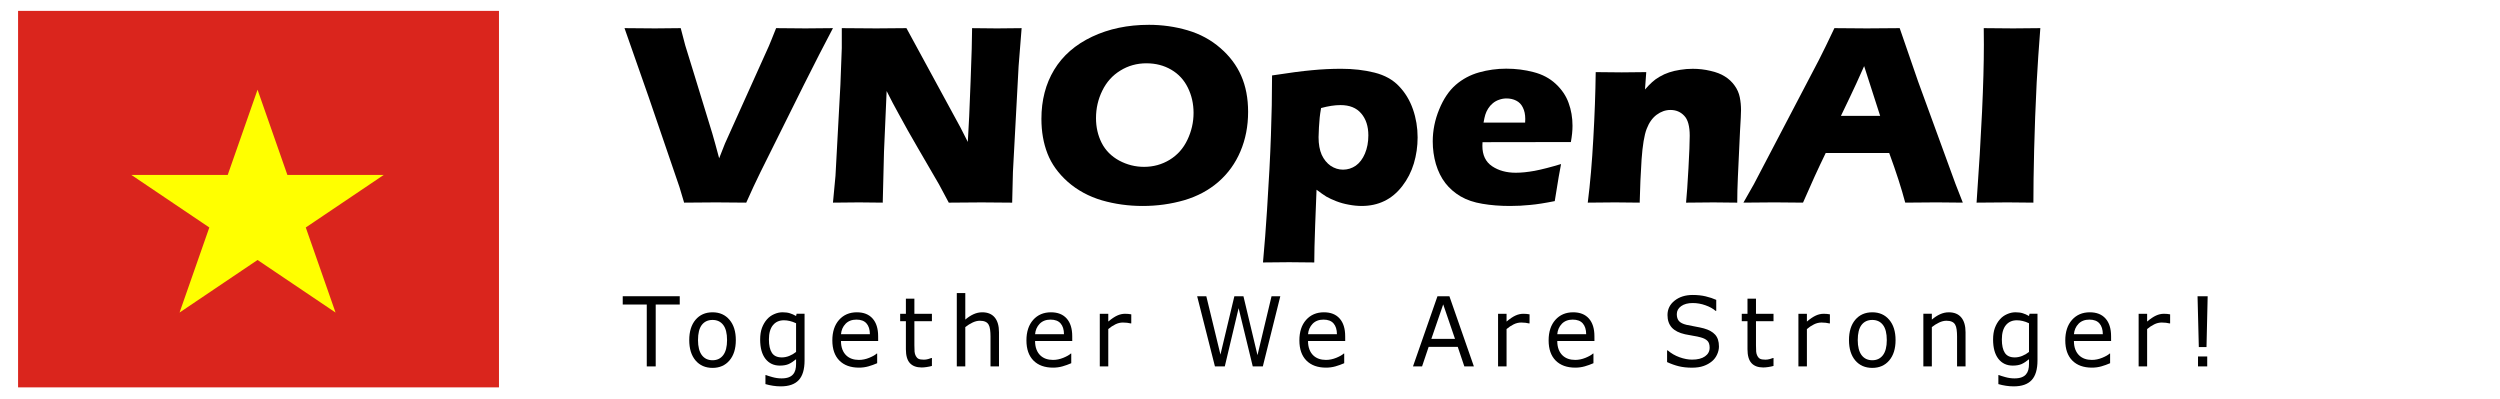
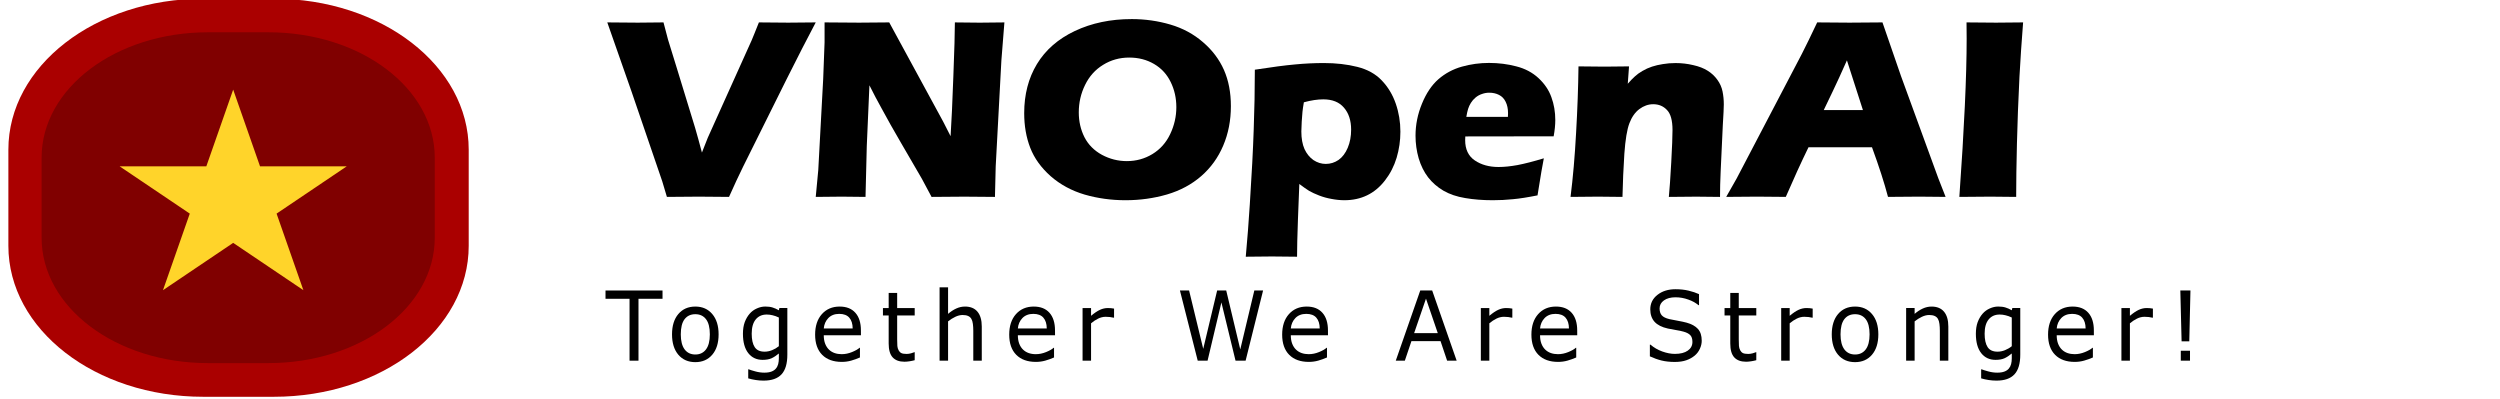
<svg xmlns="http://www.w3.org/2000/svg" width="196.82" height="31.353" viewBox="0 0 196.82 31.353" version="1.1" id="svg70">
  <defs id="defs53">
    <linearGradient id="linear-gradient" y1="0.324" x2="1" y2="0.336" gradientUnits="objectBoundingBox">
      <stop offset="0" stop-color="#ff3158" id="stop43" />
      <stop offset="1" stop-color="#ff1249" id="stop45" />
    </linearGradient>
    <linearGradient id="linear-gradient-2" y1="0.29" x2="1" y2="0.303" gradientUnits="objectBoundingBox">
      <stop offset="0" stop-color="#ff4e70" id="stop48" />
      <stop offset="1" stop-color="#ff3158" id="stop50" />
    </linearGradient>
  </defs>
  <g id="Group_1709" data-name="Group 1709" transform="translate(278.14 3063.742)">
-     <g aria-label="VNOpenAI" transform="matrix(0.7825145,0,0,0.7937383,-46.84783,-705.277)" id="text78" style="font-style:normal;font-variant:normal;font-weight:normal;font-stretch:normal;font-size:25.968px;line-height:1.25;font-family:'Eras Bold ITC';-inkscape-font-specification:'Eras Bold ITC';fill:#000000;fill-opacity:1;stroke:none;stroke-width:0.649">
+     <g aria-label="VNOpenAI" transform="matrix(0.7825145,0,0,0.7937383,-48.20341,-705.7289)" id="text78" style="font-style:normal;font-variant:normal;font-weight:normal;font-stretch:normal;font-size:25.969px;line-height:1.25;font-family:'Eras Bold ITC';-inkscape-font-specification:'Eras Bold ITC';fill:#000000;fill-opacity:1;stroke:none;stroke-width:0.649">
      <path d="m -226.747,-2951.239 -0.469,-1.547 -3.094,-8.914 -2.435,-6.847 q 1.724,0.025 3.069,0.025 0.824,0 2.587,-0.025 0.292,1.129 0.456,1.712 0.228,0.761 0.862,2.752 l 1.864,5.998 q 0.279,0.938 0.685,2.447 l 0.583,-1.458 4.425,-9.688 q 0.114,-0.266 0.254,-0.609 0.152,-0.342 0.469,-1.154 1.839,0.025 2.954,0.025 0.697,0 2.764,-0.025 -1.293,2.409 -2.929,5.63 l -4.375,8.673 q -0.634,1.268 -1.42,3.005 -2.13,-0.025 -3.043,-0.025 -0.85,0 -3.208,0.025 z" style="font-style:normal;font-variant:normal;font-weight:normal;font-stretch:normal;font-family:'Eras Bold ITC';-inkscape-font-specification:'Eras Bold ITC';stroke-width:0.649" id="path26" />
      <path d="m -211.772,-2951.239 0.254,-2.663 0.495,-9.028 0.139,-3.639 v -1.978 q 1.965,0.025 3.474,0.025 1.078,0 3.03,-0.025 l 5.427,9.84 0.748,1.446 q 0.139,-2.13 0.279,-5.972 0.152,-3.842 0.152,-5.313 1.56,0.025 2.498,0.025 0.431,0 2.485,-0.025 l -0.304,3.779 -0.571,10.499 -0.076,3.03 q -1.648,-0.025 -3.081,-0.025 -1.192,0 -3.297,0.025 -0.659,-1.243 -0.976,-1.801 l -2.13,-3.614 q -1.052,-1.775 -1.94,-3.398 -0.583,-1.027 -1.205,-2.257 l -0.266,6.01 -0.127,5.059 q -1.572,-0.025 -2.397,-0.025 -0.697,0 -2.612,0.025 z" style="font-style:normal;font-variant:normal;font-weight:normal;font-stretch:normal;font-family:'Eras Bold ITC';-inkscape-font-specification:'Eras Bold ITC';stroke-width:0.649" id="path28" />
      <path d="m -179.996,-2968.877 q 2.029,0 3.905,0.545 1.877,0.545 3.284,1.75 1.407,1.192 2.105,2.752 0.697,1.56 0.697,3.588 0,2.13 -0.773,3.918 -0.761,1.775 -2.206,3.018 -1.446,1.243 -3.449,1.826 -2.003,0.571 -4.172,0.571 -2.143,0 -4.108,-0.558 -1.965,-0.571 -3.424,-1.826 -1.446,-1.268 -2.054,-2.815 -0.609,-1.547 -0.609,-3.436 0,-2.777 1.281,-4.869 1.293,-2.105 3.817,-3.284 2.536,-1.179 5.706,-1.179 z m -0.228,3.817 q -1.458,0 -2.637,0.723 -1.179,0.71 -1.813,1.991 -0.634,1.268 -0.634,2.726 0,1.344 0.571,2.46 0.583,1.116 1.763,1.75 1.179,0.621 2.498,0.621 1.407,0 2.574,-0.697 1.179,-0.71 1.788,-1.978 0.621,-1.281 0.621,-2.675 0,-1.357 -0.571,-2.498 -0.571,-1.154 -1.674,-1.788 -1.103,-0.634 -2.485,-0.634 z" style="font-style:normal;font-variant:normal;font-weight:normal;font-stretch:normal;font-family:'Eras Bold ITC';-inkscape-font-specification:'Eras Bold ITC';stroke-width:0.649" id="path30" />
      <path d="m -168.508,-2945.305 q 0.241,-2.599 0.406,-5.186 0.292,-4.425 0.393,-7.418 0.114,-3.005 0.114,-5.947 2.574,-0.393 4.032,-0.52 1.458,-0.14 2.916,-0.14 1.826,0 3.36,0.38 1.534,0.38 2.46,1.344 0.938,0.964 1.407,2.295 0.469,1.331 0.469,2.79 0,1.331 -0.38,2.587 -0.38,1.243 -1.167,2.244 -0.786,1.002 -1.813,1.484 -1.014,0.482 -2.27,0.482 -0.621,0 -1.293,-0.127 -0.659,-0.114 -1.255,-0.342 -0.596,-0.228 -1.002,-0.457 -0.393,-0.241 -0.989,-0.685 l -0.139,3.538 q -0.089,2.435 -0.089,3.677 -1.471,-0.025 -2.523,-0.025 -0.913,0 -2.637,0.025 z m 5.845,-15.317 q -0.101,0.571 -0.139,0.938 -0.038,0.355 -0.076,0.976 -0.038,0.609 -0.038,0.976 0,1.04 0.317,1.75 0.33,0.697 0.9,1.091 0.583,0.38 1.243,0.38 0.697,0 1.281,-0.393 0.583,-0.406 0.926,-1.205 0.342,-0.799 0.342,-1.801 0,-1.357 -0.723,-2.181 -0.71,-0.824 -2.079,-0.824 -0.862,0 -1.953,0.292 z" style="font-style:normal;font-variant:normal;font-weight:normal;font-stretch:normal;font-family:'Eras Bold ITC';-inkscape-font-specification:'Eras Bold ITC';stroke-width:0.649" id="path32" />
      <path d="m -138.52,-2955.068 q -0.165,0.761 -0.634,3.677 -1.471,0.292 -2.473,0.38 -1.002,0.102 -2.029,0.102 -1.509,0 -2.777,-0.216 -1.268,-0.203 -2.194,-0.735 -0.913,-0.533 -1.534,-1.319 -0.621,-0.799 -0.951,-1.889 -0.317,-1.09 -0.317,-2.244 0,-1.623 0.647,-3.17 0.647,-1.56 1.661,-2.434 1.027,-0.875 2.358,-1.243 1.331,-0.368 2.726,-0.368 1.446,0 2.752,0.342 1.319,0.33 2.232,1.167 0.913,0.837 1.293,1.889 0.393,1.052 0.393,2.27 0,0.723 -0.165,1.61 l -8.889,0.013 q -0.013,0.203 -0.013,0.368 0,1.369 0.976,2.016 0.976,0.647 2.384,0.647 0.837,0 1.902,-0.19 1.078,-0.203 2.65,-0.672 z m -7.798,-4.108 h 4.184 q 0.013,-0.215 0.013,-0.368 0,-0.659 -0.241,-1.129 -0.228,-0.469 -0.672,-0.685 -0.431,-0.216 -0.976,-0.216 -0.38,0 -0.735,0.127 -0.355,0.114 -0.647,0.355 -0.279,0.228 -0.469,0.532 -0.19,0.304 -0.279,0.596 -0.089,0.279 -0.178,0.786 z" style="font-style:normal;font-variant:normal;font-weight:normal;font-stretch:normal;font-family:'Eras Bold ITC';-inkscape-font-specification:'Eras Bold ITC';stroke-width:0.649" id="path34" />
      <path d="m -135.832,-2951.239 q 0.368,-2.878 0.558,-6.353 0.203,-3.487 0.241,-6.593 1.522,0.025 2.625,0.025 1.281,0 2.46,-0.025 l -0.127,1.724 q 0.418,-0.469 0.723,-0.735 0.304,-0.279 0.748,-0.532 0.456,-0.266 0.964,-0.431 0.507,-0.165 1.103,-0.254 0.609,-0.101 1.268,-0.101 0.913,0 1.775,0.203 0.875,0.19 1.458,0.558 0.583,0.355 0.976,0.9 0.393,0.532 0.52,1.154 0.127,0.621 0.127,1.281 0,0.482 -0.101,2.079 l -0.216,4.59 q -0.063,1.357 -0.063,2.511 -1.281,-0.025 -2.397,-0.025 -1.509,0 -2.752,0.025 0.114,-1.154 0.241,-3.424 0.127,-2.282 0.127,-3.208 0,-1.433 -0.558,-1.991 -0.545,-0.571 -1.382,-0.571 -0.735,0 -1.395,0.482 -0.647,0.482 -1.002,1.407 -0.355,0.913 -0.507,3.018 -0.139,2.105 -0.19,4.286 -1.268,-0.025 -2.473,-0.025 -1.268,0 -2.752,0.025 z" style="font-style:normal;font-variant:normal;font-weight:normal;font-stretch:normal;font-family:'Eras Bold ITC';-inkscape-font-specification:'Eras Bold ITC';stroke-width:0.649" id="path36" />
      <path d="m -120.173,-2951.239 1.052,-1.826 6.556,-12.35 0.697,-1.382 q 0.304,-0.609 0.85,-1.75 2.232,0.025 3.259,0.025 1.788,0 3.309,-0.025 l 1.851,5.287 3.766,10.169 0.735,1.851 q -2.194,-0.025 -2.663,-0.025 -1.065,0 -3.132,0.025 -0.558,-2.092 -1.61,-4.92 h -6.391 q -1.103,2.232 -2.282,4.92 -2.358,-0.025 -2.891,-0.025 -0.964,0 -3.107,0.025 z m 9.814,-8.61 h 3.943 q -1.471,-4.476 -1.61,-4.933 -0.837,1.864 -1.42,3.056 z" style="font-style:normal;font-variant:normal;font-weight:normal;font-stretch:normal;font-family:'Eras Bold ITC';-inkscape-font-specification:'Eras Bold ITC';stroke-width:0.649" id="path38" />
      <path d="m -96.715,-2951.239 q 0.735,-10.182 0.735,-15.672 l -0.013,-1.636 q 2.219,0.025 2.967,0.025 0.342,0 2.726,-0.025 -0.228,2.853 -0.368,5.402 -0.178,3.55 -0.254,6.644 -0.076,3.081 -0.076,5.262 l -2.599,-0.025 q -0.761,0 -3.119,0.025 z" style="font-style:normal;font-variant:normal;font-weight:normal;font-stretch:normal;font-family:'Eras Bold ITC';-inkscape-font-specification:'Eras Bold ITC';stroke-width:0.649" id="path40" />
    </g>
-     <g id="g94" transform="matrix(30,0,0,30,-703.857,-3348.725)">
-       <rect width="1.262" height="0.988" fill="#da251d" id="rect80" x="14.238" y="9.528" style="stroke-width:0.046" />
-       <polygon points="18.53,14.85 15,4 11.47,14.85 20.71,8.15 9.29,8.15 " fill="#ffff00" id="polygon82" transform="matrix(0.05798753,0,0,0.05389959,13.99663,9.519253)" />
-     </g>
-     <g aria-label="Together We Are Stronger!" transform="scale(0.9789509,1.021502)" id="text27" style="font-style:normal;font-weight:normal;font-size:7.44px;line-height:1.25;font-family:sans-serif;letter-spacing:1.179px;word-spacing:0.02px;fill:#000000;fill-opacity:1;stroke:none;stroke-width:0.698">
+     <g aria-label="Together We Are Stronger!" transform="matrix(0.9789509,0,0,1.021502,-1.355579,-0.4518596)" id="text27" style="font-style:normal;font-weight:normal;font-size:7.44px;line-height:1.25;font-family:sans-serif;letter-spacing:1.179px;word-spacing:0.02px;fill:#000000;fill-opacity:1;stroke:none;stroke-width:0.698">
      <path d="m -229.455,-2975.782 h -1.933 v 4.77 h -0.719 v -4.77 h -1.933 v -0.639 h 4.585 z" style="font-style:normal;font-variant:normal;font-weight:normal;font-stretch:normal;font-size:7.44px;font-family:sans-serif;-inkscape-font-specification:sans-serif;stroke-width:0.698" id="path27" />
      <path d="m -224.945,-2973.039 q 0,0.992 -0.509,1.566 -0.509,0.574 -1.362,0.574 -0.861,0 -1.37,-0.574 -0.505,-0.574 -0.505,-1.566 0,-0.992 0.505,-1.566 0.509,-0.578 1.37,-0.578 0.854,0 1.362,0.578 0.509,0.574 0.509,1.566 z m -0.705,0 q 0,-0.788 -0.309,-1.17 -0.309,-0.385 -0.857,-0.385 -0.556,0 -0.865,0.385 -0.305,0.382 -0.305,1.17 0,0.763 0.309,1.159 0.309,0.392 0.861,0.392 0.545,0 0.854,-0.389 0.312,-0.392 0.312,-1.163 z" style="font-style:normal;font-variant:normal;font-weight:normal;font-stretch:normal;font-size:7.44px;font-family:sans-serif;-inkscape-font-specification:sans-serif;stroke-width:0.698" id="path29" />
      <path d="m -219.417,-2971.473 q 0,1.032 -0.469,1.515 -0.469,0.483 -1.442,0.483 -0.323,0 -0.632,-0.047 -0.305,-0.044 -0.603,-0.127 v -0.698 h 0.036 q 0.167,0.065 0.53,0.16 0.363,0.098 0.727,0.098 0.349,0 0.578,-0.084 0.229,-0.084 0.356,-0.233 0.127,-0.142 0.182,-0.342 0.054,-0.2 0.054,-0.447 v -0.371 q -0.309,0.247 -0.592,0.371 -0.28,0.12 -0.716,0.12 -0.727,0 -1.155,-0.523 -0.425,-0.527 -0.425,-1.482 0,-0.523 0.145,-0.901 0.149,-0.382 0.403,-0.658 0.236,-0.258 0.574,-0.4 0.338,-0.145 0.672,-0.145 0.352,0 0.589,0.073 0.24,0.069 0.505,0.214 l 0.044,-0.174 h 0.639 z m -0.683,-0.654 v -2.212 q -0.272,-0.123 -0.509,-0.174 -0.233,-0.055 -0.465,-0.055 -0.563,0 -0.886,0.378 -0.323,0.378 -0.323,1.097 0,0.683 0.24,1.035 0.24,0.352 0.796,0.352 0.298,0 0.596,-0.113 0.302,-0.116 0.552,-0.309 z" style="font-style:normal;font-variant:normal;font-weight:normal;font-stretch:normal;font-size:7.44px;font-family:sans-serif;-inkscape-font-specification:sans-serif;stroke-width:0.698" id="path31" />
      <path d="m -213.498,-2972.97 h -2.99 q 0,0.374 0.113,0.654 0.113,0.276 0.309,0.454 0.189,0.174 0.447,0.262 0.262,0.087 0.574,0.087 0.414,0 0.832,-0.164 0.421,-0.167 0.599,-0.327 h 0.036 v 0.745 q -0.345,0.145 -0.705,0.243 -0.36,0.098 -0.756,0.098 -1.01,0 -1.577,-0.545 -0.567,-0.549 -0.567,-1.555 0,-0.995 0.541,-1.58 0.545,-0.585 1.431,-0.585 0.821,0 1.264,0.479 0.447,0.48 0.447,1.362 z m -0.665,-0.523 q -0.004,-0.538 -0.272,-0.832 -0.265,-0.294 -0.81,-0.294 -0.549,0 -0.876,0.323 -0.323,0.323 -0.367,0.803 z" style="font-style:normal;font-variant:normal;font-weight:normal;font-stretch:normal;font-size:7.44px;font-family:sans-serif;-inkscape-font-specification:sans-serif;stroke-width:0.698" id="path33" />
      <path d="m -209.176,-2971.048 q -0.193,0.051 -0.421,0.084 -0.225,0.033 -0.403,0.033 -0.621,0 -0.945,-0.334 -0.323,-0.334 -0.323,-1.072 v -2.158 h -0.461 v -0.574 h 0.461 v -1.166 h 0.683 v 1.166 h 1.41 v 0.574 h -1.41 v 1.849 q 0,0.32 0.015,0.501 0.015,0.178 0.102,0.334 0.08,0.145 0.218,0.214 0.142,0.065 0.429,0.065 0.167,0 0.349,-0.047 0.182,-0.051 0.262,-0.084 h 0.036 z" style="font-style:normal;font-variant:normal;font-weight:normal;font-stretch:normal;font-size:7.44px;font-family:sans-serif;-inkscape-font-specification:sans-serif;stroke-width:0.698" id="path35" />
      <path d="m -203.78,-2971.012 h -0.683 v -2.311 q 0,-0.28 -0.033,-0.523 -0.033,-0.247 -0.12,-0.385 -0.091,-0.153 -0.262,-0.225 -0.171,-0.076 -0.443,-0.076 -0.28,0 -0.585,0.138 -0.305,0.138 -0.585,0.352 v 3.03 h -0.683 v -5.653 h 0.683 v 2.045 q 0.32,-0.265 0.661,-0.414 0.341,-0.149 0.701,-0.149 0.658,0 1.003,0.396 0.345,0.396 0.345,1.141 z" style="font-style:normal;font-variant:normal;font-weight:normal;font-stretch:normal;font-size:7.44px;font-family:sans-serif;-inkscape-font-specification:sans-serif;stroke-width:0.698" id="path37" />
      <path d="m -197.889,-2972.97 h -2.99 q 0,0.374 0.113,0.654 0.113,0.276 0.309,0.454 0.189,0.174 0.447,0.262 0.262,0.087 0.574,0.087 0.414,0 0.832,-0.164 0.421,-0.167 0.599,-0.327 h 0.036 v 0.745 q -0.345,0.145 -0.705,0.243 -0.36,0.098 -0.756,0.098 -1.01,0 -1.577,-0.545 -0.567,-0.549 -0.567,-1.555 0,-0.995 0.541,-1.58 0.545,-0.585 1.431,-0.585 0.821,0 1.264,0.479 0.447,0.48 0.447,1.362 z m -0.665,-0.523 q -0.004,-0.538 -0.272,-0.832 -0.265,-0.294 -0.81,-0.294 -0.549,0 -0.876,0.323 -0.323,0.323 -0.367,0.803 z" style="font-style:normal;font-variant:normal;font-weight:normal;font-stretch:normal;font-size:7.44px;font-family:sans-serif;-inkscape-font-specification:sans-serif;stroke-width:0.698" id="path39" />
      <path d="m -193.143,-2974.325 h -0.036 q -0.153,-0.036 -0.298,-0.051 -0.142,-0.018 -0.338,-0.018 -0.316,0 -0.61,0.142 -0.294,0.138 -0.567,0.36 v 2.881 h -0.683 v -4.058 h 0.683 v 0.599 q 0.407,-0.327 0.716,-0.461 0.312,-0.138 0.636,-0.138 0.178,0 0.258,0.011 0.08,0.01 0.24,0.033 z" style="font-style:normal;font-variant:normal;font-weight:normal;font-stretch:normal;font-size:7.44px;font-family:sans-serif;-inkscape-font-specification:sans-serif;stroke-width:0.698" id="path41" />
      <path d="m -181.157,-2976.421 -1.406,5.409 h -0.81 l -1.137,-4.49 -1.112,4.49 h -0.792 l -1.431,-5.409 h 0.737 l 1.137,4.497 1.119,-4.497 h 0.73 l 1.13,4.541 1.13,-4.541 z" style="font-style:normal;font-variant:normal;font-weight:normal;font-stretch:normal;font-size:7.44px;font-family:sans-serif;-inkscape-font-specification:sans-serif;stroke-width:0.698" id="path43" />
      <path d="m -175.938,-2972.97 h -2.99 q 0,0.374 0.113,0.654 0.113,0.276 0.309,0.454 0.189,0.174 0.447,0.262 0.262,0.087 0.574,0.087 0.414,0 0.832,-0.164 0.421,-0.167 0.599,-0.327 h 0.036 v 0.745 q -0.345,0.145 -0.705,0.243 -0.36,0.098 -0.756,0.098 -1.01,0 -1.577,-0.545 -0.567,-0.549 -0.567,-1.555 0,-0.995 0.541,-1.58 0.545,-0.585 1.431,-0.585 0.821,0 1.264,0.479 0.447,0.48 0.447,1.362 z m -0.665,-0.523 q -0.004,-0.538 -0.272,-0.832 -0.265,-0.294 -0.81,-0.294 -0.549,0 -0.876,0.323 -0.323,0.323 -0.367,0.803 z" style="font-style:normal;font-variant:normal;font-weight:normal;font-stretch:normal;font-size:7.44px;font-family:sans-serif;-inkscape-font-specification:sans-serif;stroke-width:0.698" id="path45" />
      <path d="m -165.59,-2971.012 h -0.767 l -0.53,-1.508 h -2.34 l -0.53,1.508 h -0.73 l 1.969,-5.409 h 0.959 z m -1.519,-2.125 -0.948,-2.656 -0.952,2.656 z" style="font-style:normal;font-variant:normal;font-weight:normal;font-stretch:normal;font-size:7.44px;font-family:sans-serif;-inkscape-font-specification:sans-serif;stroke-width:0.698" id="path47" />
      <path d="m -161.113,-2974.325 h -0.036 q -0.153,-0.036 -0.298,-0.051 -0.142,-0.018 -0.338,-0.018 -0.316,0 -0.61,0.142 -0.294,0.138 -0.567,0.36 v 2.881 h -0.683 v -4.058 h 0.683 v 0.599 q 0.407,-0.327 0.716,-0.461 0.312,-0.138 0.636,-0.138 0.178,0 0.258,0.011 0.08,0.01 0.24,0.033 z" style="font-style:normal;font-variant:normal;font-weight:normal;font-stretch:normal;font-size:7.44px;font-family:sans-serif;-inkscape-font-specification:sans-serif;stroke-width:0.698" id="path49" />
      <path d="m -155.894,-2972.97 h -2.99 q 0,0.374 0.113,0.654 0.113,0.276 0.309,0.454 0.189,0.174 0.447,0.262 0.262,0.087 0.574,0.087 0.414,0 0.832,-0.164 0.421,-0.167 0.599,-0.327 h 0.036 v 0.745 q -0.345,0.145 -0.705,0.243 -0.36,0.098 -0.756,0.098 -1.01,0 -1.577,-0.545 -0.567,-0.549 -0.567,-1.555 0,-0.995 0.541,-1.58 0.545,-0.585 1.431,-0.585 0.821,0 1.264,0.479 0.447,0.48 0.447,1.362 z m -0.665,-0.523 q -0.004,-0.538 -0.272,-0.832 -0.265,-0.294 -0.81,-0.294 -0.549,0 -0.876,0.323 -0.323,0.323 -0.367,0.803 z" style="font-style:normal;font-variant:normal;font-weight:normal;font-stretch:normal;font-size:7.44px;font-family:sans-serif;-inkscape-font-specification:sans-serif;stroke-width:0.698" id="path51" />
      <path d="m -145.881,-2972.556 q 0,0.316 -0.149,0.625 -0.145,0.309 -0.411,0.523 -0.291,0.233 -0.679,0.363 -0.385,0.131 -0.93,0.131 -0.585,0 -1.054,-0.109 -0.465,-0.109 -0.948,-0.323 v -0.901 h 0.051 q 0.411,0.341 0.948,0.527 0.538,0.185 1.01,0.185 0.668,0 1.039,-0.251 0.374,-0.251 0.374,-0.668 0,-0.36 -0.178,-0.53 -0.174,-0.171 -0.534,-0.265 -0.272,-0.073 -0.592,-0.12 -0.316,-0.047 -0.672,-0.12 -0.719,-0.153 -1.068,-0.519 -0.345,-0.37 -0.345,-0.963 0,-0.679 0.574,-1.112 0.574,-0.436 1.457,-0.436 0.57,0 1.046,0.109 0.476,0.109 0.843,0.269 v 0.85 h -0.051 q -0.309,-0.262 -0.814,-0.432 -0.501,-0.174 -1.028,-0.174 -0.578,0 -0.93,0.24 -0.349,0.24 -0.349,0.618 0,0.338 0.174,0.53 0.174,0.193 0.614,0.294 0.233,0.051 0.661,0.124 0.429,0.073 0.727,0.149 0.603,0.16 0.908,0.483 0.305,0.323 0.305,0.905 z" style="font-style:normal;font-variant:normal;font-weight:normal;font-stretch:normal;font-size:7.44px;font-family:sans-serif;-inkscape-font-specification:sans-serif;stroke-width:0.698" id="path53" />
      <path d="m -141.494,-2971.048 q -0.193,0.051 -0.421,0.084 -0.225,0.033 -0.403,0.033 -0.621,0 -0.945,-0.334 -0.323,-0.334 -0.323,-1.072 v -2.158 h -0.461 v -0.574 h 0.461 v -1.166 h 0.683 v 1.166 h 1.41 v 0.574 h -1.41 v 1.849 q 0,0.32 0.015,0.501 0.015,0.178 0.102,0.334 0.08,0.145 0.218,0.214 0.142,0.065 0.429,0.065 0.167,0 0.349,-0.047 0.182,-0.051 0.262,-0.084 h 0.036 z" style="font-style:normal;font-variant:normal;font-weight:normal;font-stretch:normal;font-size:7.44px;font-family:sans-serif;-inkscape-font-specification:sans-serif;stroke-width:0.698" id="path55" />
      <path d="m -136.959,-2974.325 h -0.036 q -0.153,-0.036 -0.298,-0.051 -0.142,-0.018 -0.338,-0.018 -0.316,0 -0.61,0.142 -0.294,0.138 -0.567,0.36 v 2.881 h -0.683 v -4.058 h 0.683 v 0.599 q 0.407,-0.327 0.716,-0.461 0.312,-0.138 0.636,-0.138 0.178,0 0.258,0.011 0.08,0.01 0.24,0.033 z" style="font-style:normal;font-variant:normal;font-weight:normal;font-stretch:normal;font-size:7.44px;font-family:sans-serif;-inkscape-font-specification:sans-serif;stroke-width:0.698" id="path57" />
      <path d="m -131.678,-2973.039 q 0,0.992 -0.509,1.566 -0.509,0.574 -1.362,0.574 -0.861,0 -1.37,-0.574 -0.505,-0.574 -0.505,-1.566 0,-0.992 0.505,-1.566 0.509,-0.578 1.37,-0.578 0.854,0 1.362,0.578 0.509,0.574 0.509,1.566 z m -0.705,0 q 0,-0.788 -0.309,-1.17 -0.309,-0.385 -0.857,-0.385 -0.556,0 -0.865,0.385 -0.305,0.382 -0.305,1.17 0,0.763 0.309,1.159 0.309,0.392 0.861,0.392 0.545,0 0.854,-0.389 0.312,-0.392 0.312,-1.163 z" style="font-style:normal;font-variant:normal;font-weight:normal;font-stretch:normal;font-size:7.44px;font-family:sans-serif;-inkscape-font-specification:sans-serif;stroke-width:0.698" id="path59" />
      <path d="m -126.049,-2971.012 h -0.683 v -2.311 q 0,-0.28 -0.033,-0.523 -0.033,-0.247 -0.12,-0.385 -0.091,-0.153 -0.262,-0.225 -0.171,-0.076 -0.443,-0.076 -0.28,0 -0.585,0.138 -0.305,0.138 -0.585,0.352 v 3.03 h -0.683 v -4.058 h 0.683 v 0.451 q 0.32,-0.265 0.661,-0.414 0.341,-0.149 0.701,-0.149 0.658,0 1.003,0.396 0.345,0.396 0.345,1.141 z" style="font-style:normal;font-variant:normal;font-weight:normal;font-stretch:normal;font-size:7.44px;font-family:sans-serif;-inkscape-font-specification:sans-serif;stroke-width:0.698" id="path61" />
      <path d="m -120.264,-2971.473 q 0,1.032 -0.469,1.515 -0.469,0.483 -1.442,0.483 -0.323,0 -0.632,-0.047 -0.305,-0.044 -0.603,-0.127 v -0.698 h 0.036 q 0.167,0.065 0.53,0.16 0.363,0.098 0.727,0.098 0.349,0 0.578,-0.084 0.229,-0.084 0.356,-0.233 0.127,-0.142 0.182,-0.342 0.054,-0.2 0.054,-0.447 v -0.371 q -0.309,0.247 -0.592,0.371 -0.28,0.12 -0.716,0.12 -0.727,0 -1.155,-0.523 -0.425,-0.527 -0.425,-1.482 0,-0.523 0.145,-0.901 0.149,-0.382 0.403,-0.658 0.236,-0.258 0.574,-0.4 0.338,-0.145 0.672,-0.145 0.352,0 0.589,0.073 0.24,0.069 0.505,0.214 l 0.044,-0.174 h 0.639 z m -0.683,-0.654 v -2.212 q -0.272,-0.123 -0.509,-0.174 -0.233,-0.055 -0.465,-0.055 -0.563,0 -0.886,0.378 -0.323,0.378 -0.323,1.097 0,0.683 0.24,1.035 0.24,0.352 0.796,0.352 0.298,0 0.596,-0.113 0.302,-0.116 0.552,-0.309 z" style="font-style:normal;font-variant:normal;font-weight:normal;font-stretch:normal;font-size:7.44px;font-family:sans-serif;-inkscape-font-specification:sans-serif;stroke-width:0.698" id="path63" />
      <path d="m -114.344,-2972.97 h -2.99 q 0,0.374 0.113,0.654 0.113,0.276 0.309,0.454 0.189,0.174 0.447,0.262 0.262,0.087 0.574,0.087 0.414,0 0.832,-0.164 0.421,-0.167 0.599,-0.327 h 0.036 v 0.745 q -0.345,0.145 -0.705,0.243 -0.36,0.098 -0.756,0.098 -1.01,0 -1.577,-0.545 -0.567,-0.549 -0.567,-1.555 0,-0.995 0.541,-1.58 0.545,-0.585 1.431,-0.585 0.821,0 1.264,0.479 0.447,0.48 0.447,1.362 z m -0.665,-0.523 q -0.004,-0.538 -0.272,-0.832 -0.265,-0.294 -0.81,-0.294 -0.549,0 -0.876,0.323 -0.323,0.323 -0.367,0.803 z" style="font-style:normal;font-variant:normal;font-weight:normal;font-stretch:normal;font-size:7.44px;font-family:sans-serif;-inkscape-font-specification:sans-serif;stroke-width:0.698" id="path65" />
      <path d="m -109.598,-2974.325 h -0.036 q -0.153,-0.036 -0.298,-0.051 -0.142,-0.018 -0.338,-0.018 -0.316,0 -0.61,0.142 -0.294,0.138 -0.567,0.36 v 2.881 h -0.683 v -4.058 h 0.683 v 0.599 q 0.407,-0.327 0.716,-0.461 0.312,-0.138 0.636,-0.138 0.178,0 0.258,0.011 0.08,0.01 0.24,0.033 z" style="font-style:normal;font-variant:normal;font-weight:normal;font-stretch:normal;font-size:7.44px;font-family:sans-serif;-inkscape-font-specification:sans-serif;stroke-width:0.698" id="path67" />
      <path d="m -106.578,-2976.421 -0.094,3.92 h -0.618 l -0.102,-3.92 z m -0.036,5.409 h -0.741 v -0.766 h 0.741 z" style="font-style:normal;font-variant:normal;font-weight:normal;font-stretch:normal;font-size:7.44px;font-family:sans-serif;-inkscape-font-specification:sans-serif;stroke-width:0.698" id="path69" />
    </g>
+     <g id="g61" transform="matrix(0.1948391,0,0,0.1948391,-211.0662,-2454.441)">
+       <path id="rect146" d="m -262.151,-3127.726 h 28.571 c 43.609,0 78.717,27.2 78.717,60.985 v 38.88 c 0,33.786 -35.108,60.985 -78.717,60.985 h -28.571 c -43.609,0 -78.717,-27.2 -78.717,-60.985 v -38.88 c 0,-33.786 35.108,-60.985 78.717,-60.985 z" style="font-style:normal;font-variant:normal;font-weight:normal;font-stretch:normal;font-size:12.385px;line-height:1.25;font-family:sans-serif;-inkscape-font-specification:sans-serif;letter-spacing:0px;word-spacing:0px;fill:#aa0000;fill-opacity:1;stroke:none;stroke-width:0.31" />
+       <path id="rect146-9" d="m -260.212,-3114.155 h 24.402 c 37.245,0 67.23,22.604 67.23,50.681 v 32.311 c 0,28.077 -29.985,50.681 -67.23,50.681 h -24.402 c -37.245,0 -67.23,-22.604 -67.23,-50.681 v -32.311 c 0,-28.077 29.985,-50.681 67.23,-50.681 z" style="font-style:normal;font-variant:normal;font-weight:normal;font-stretch:normal;font-size:12.385px;line-height:1.25;font-family:sans-serif;-inkscape-font-specification:sans-serif;letter-spacing:0px;word-spacing:0px;fill:#800000;fill-opacity:1;stroke:none;stroke-width:0.261" />
+       <polygon style="font-style:normal;font-variant:normal;font-weight:normal;font-stretch:normal;font-size:12.385px;line-height:1.25;font-family:sans-serif;-inkscape-font-specification:sans-serif;letter-spacing:0px;word-spacing:0px;fill:#ffd42a;fill-opacity:1;stroke:none;stroke-width:0.31" points="20.71,8.15 9.29,8.15 18.53,14.85 15,4 11.47,14.85 " id="polygon82-2" transform="matrix(8.035711,0,0,7.469219,-370.5683,-3120.865)" />
+     </g>
  </g>
</svg>
